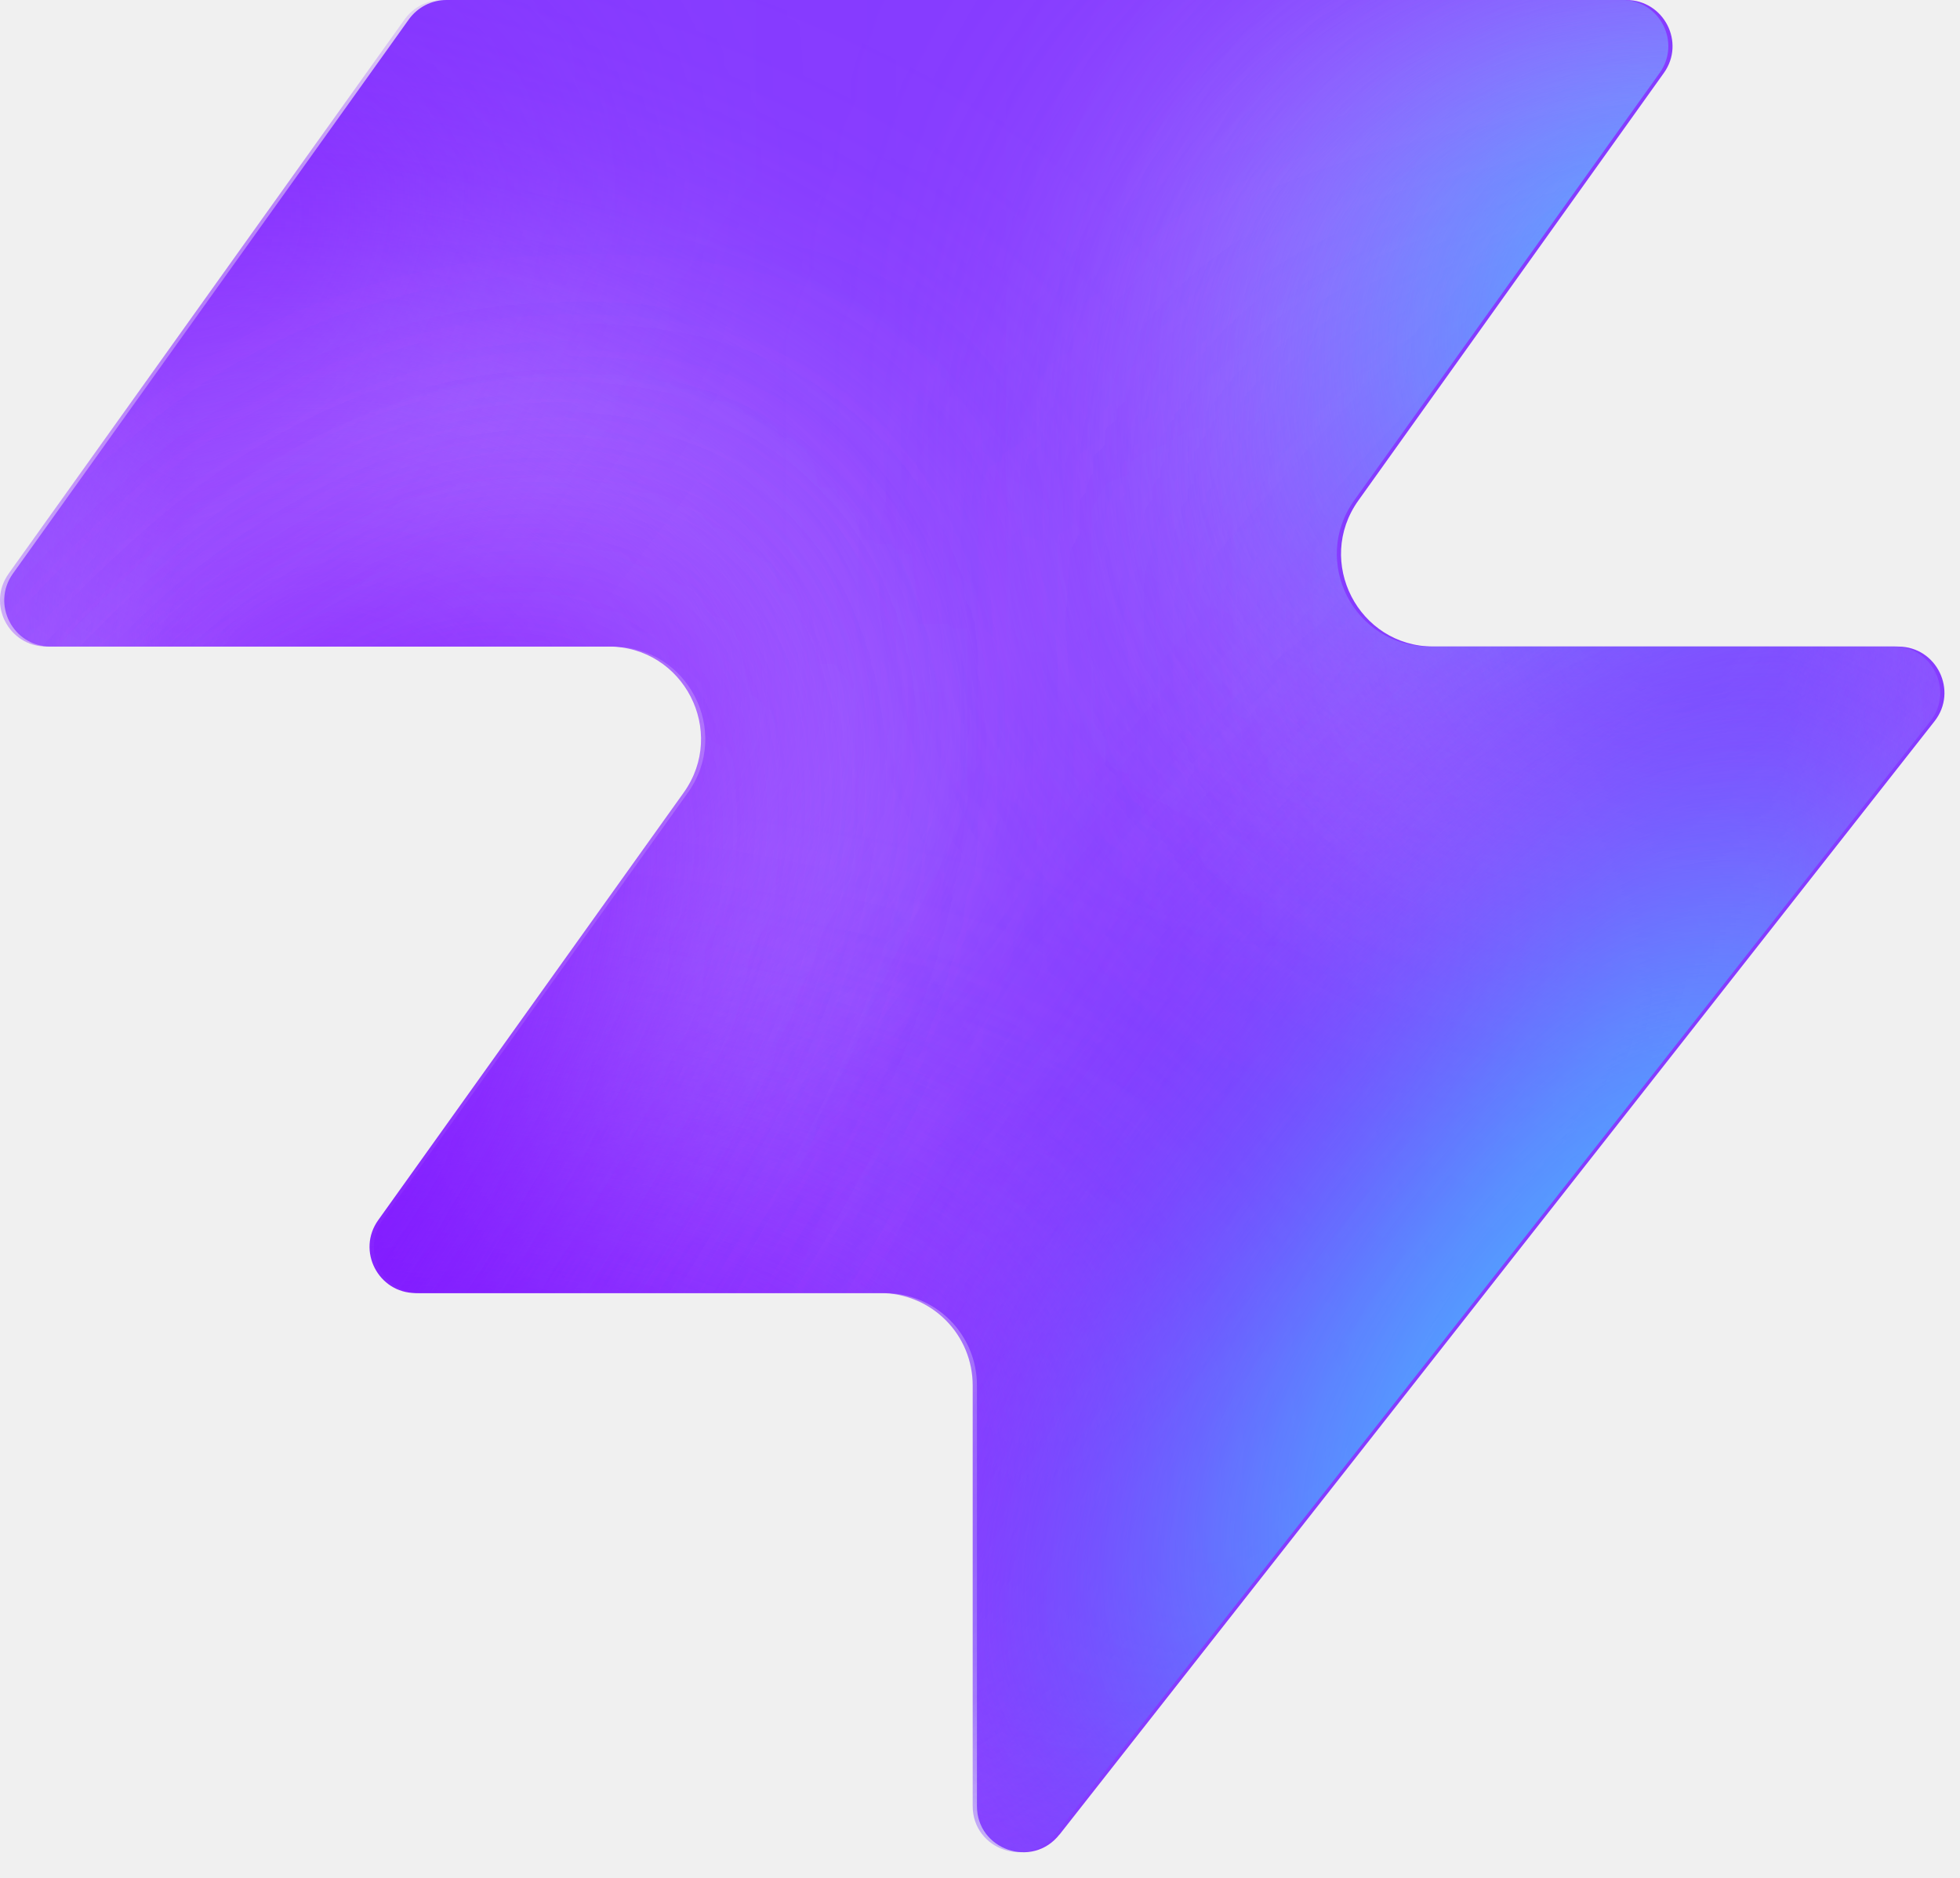
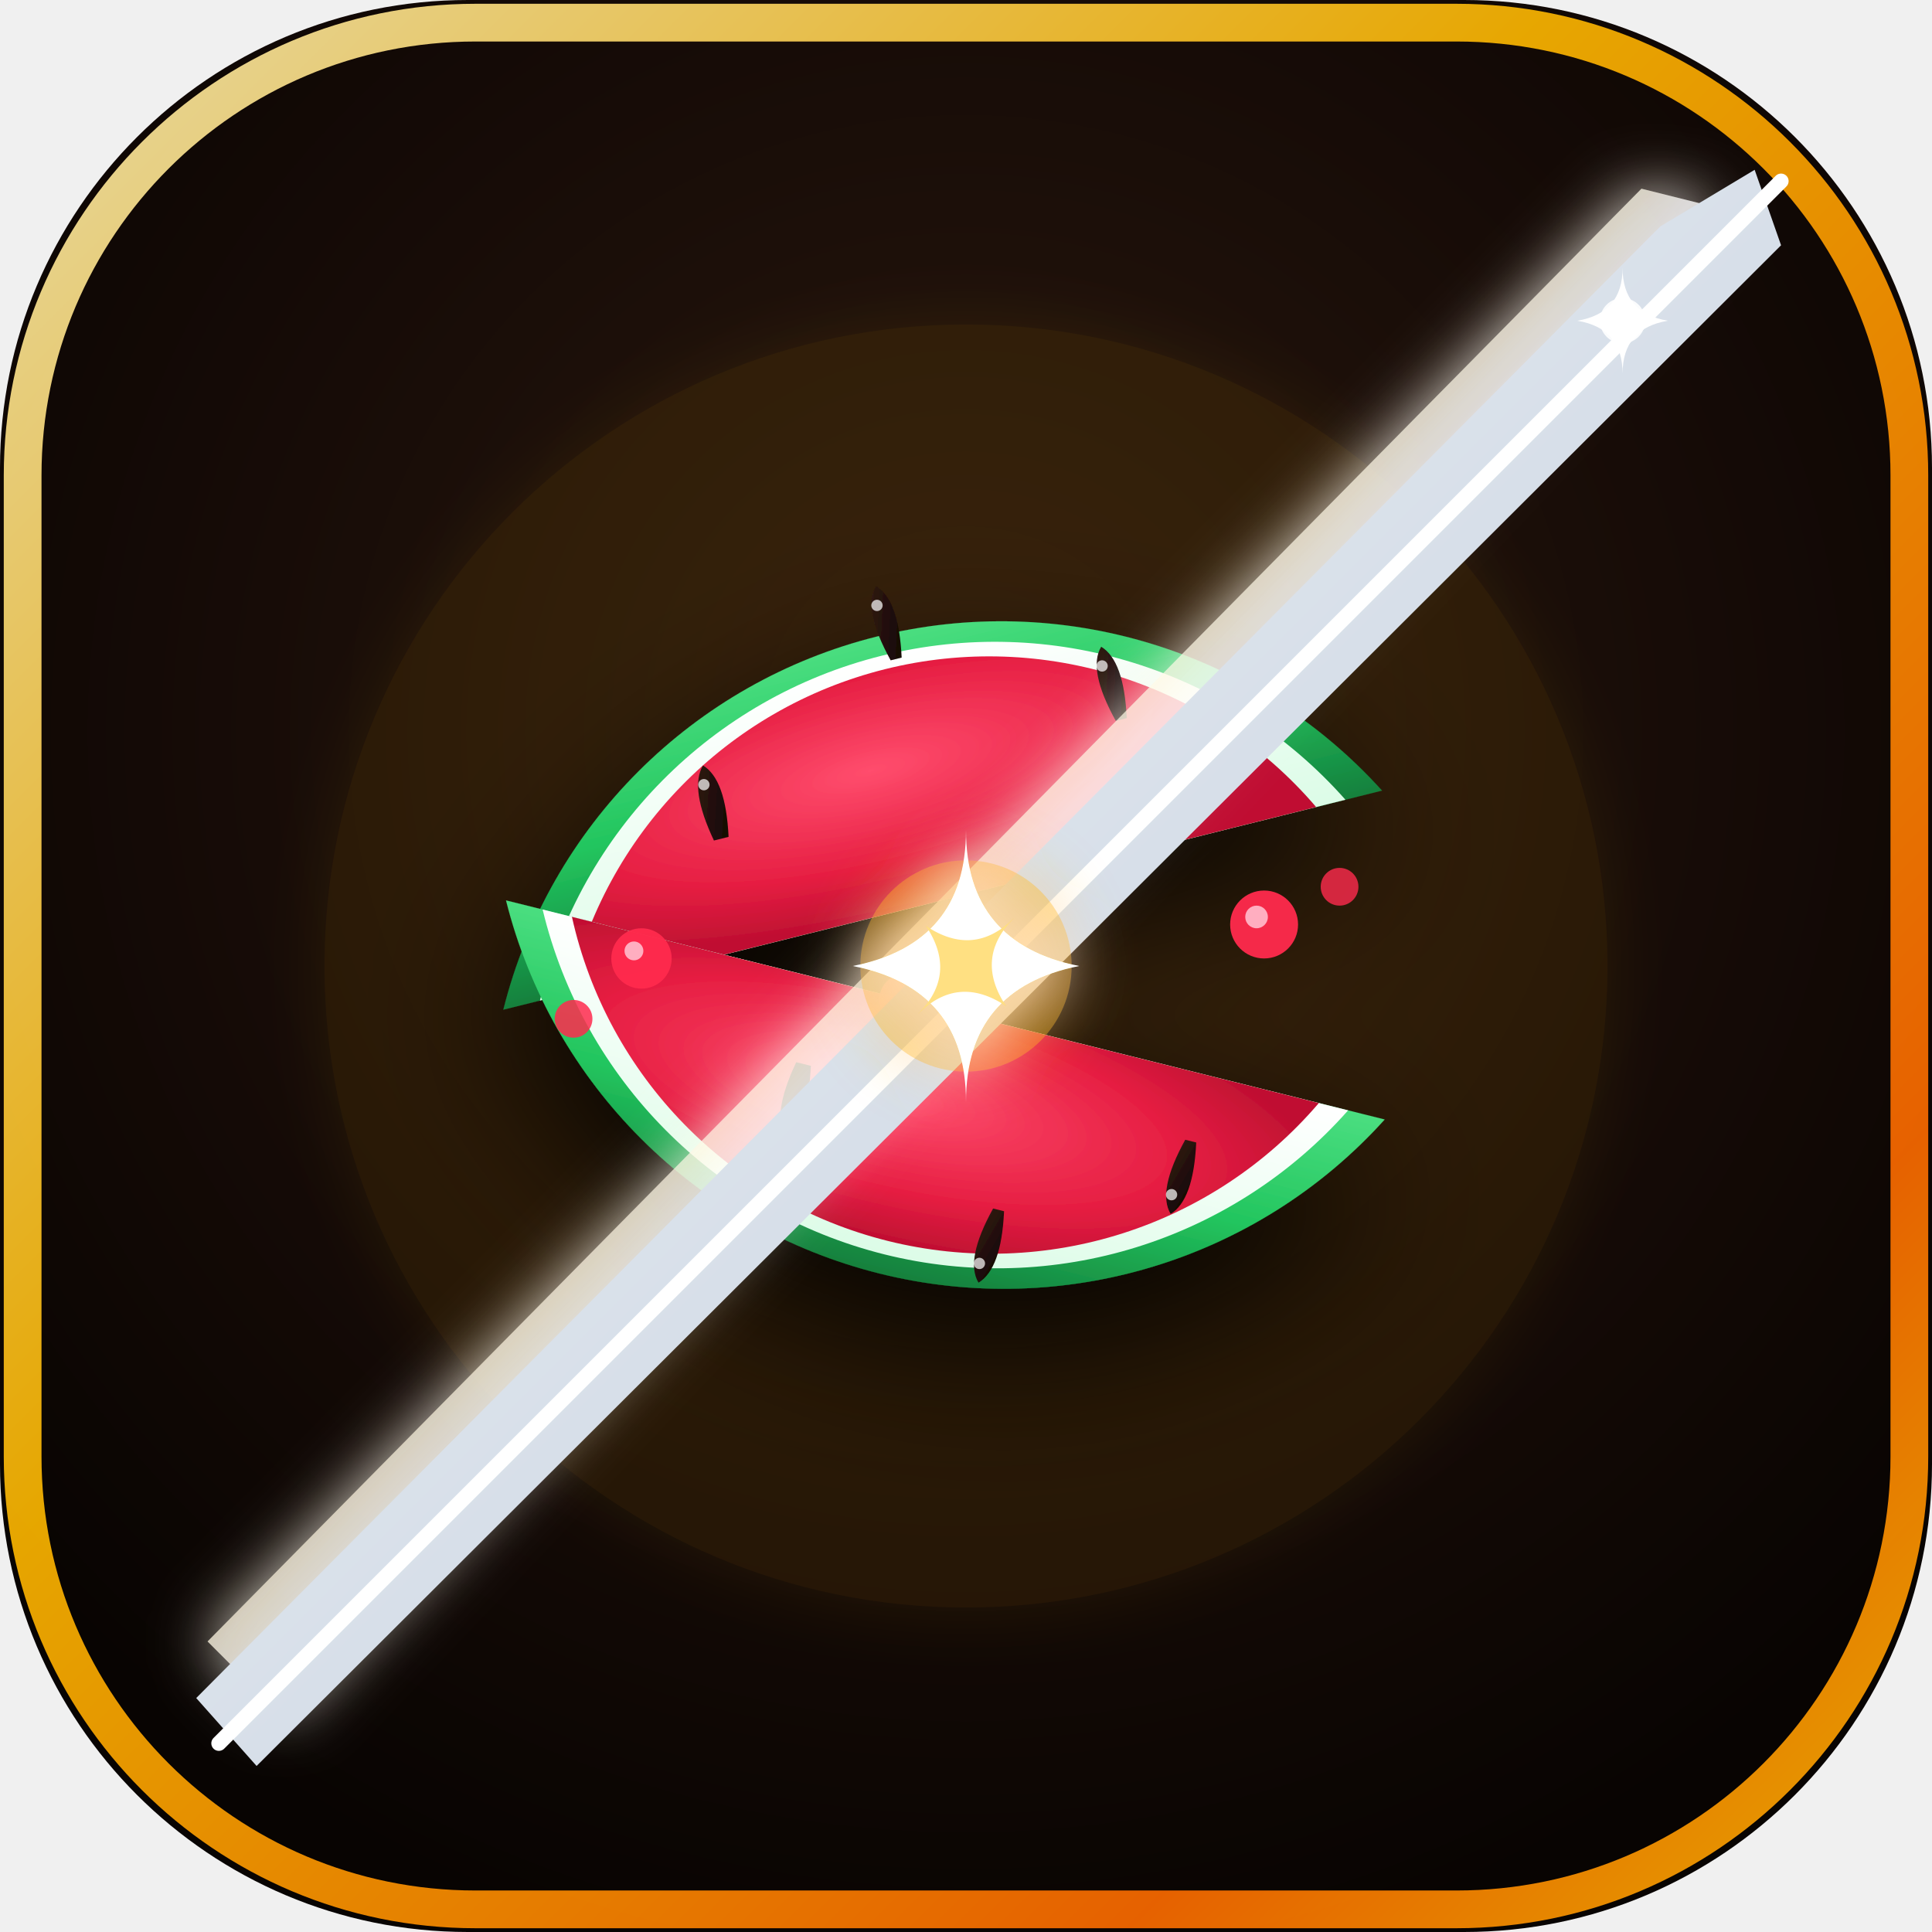
- <svg xmlns="http://www.w3.org/2000/svg" width="48" height="46" fill="none" viewBox="0 0 48 46">
-   <path fill="#863bff" d="M25.946 44.938c-.664.845-2.021.375-2.021-.698V33.937a2.26 2.26 0 0 0-2.262-2.262H10.287c-.92 0-1.456-1.04-.92-1.788l7.48-10.471c1.07-1.497 0-3.578-1.842-3.578H1.237c-.92 0-1.456-1.04-.92-1.788L10.013.474c.214-.297.556-.474.92-.474h28.894c.92 0 1.456 1.04.92 1.788l-7.48 10.471c-1.07 1.498 0 3.579 1.842 3.579h11.377c.943 0 1.473 1.088.89 1.83L25.947 44.94z" style="fill:#863bff;fill:color(display-p3 .525 .23 1);fill-opacity:1" />
-   <mask id="a" width="48" height="46" x="0" y="0" maskUnits="userSpaceOnUse" style="mask-type:alpha">
-     <path fill="#000" d="M25.842 44.938c-.664.844-2.021.375-2.021-.698V33.937a2.26 2.26 0 0 0-2.262-2.262H10.183c-.92 0-1.456-1.04-.92-1.788l7.48-10.471c1.07-1.498 0-3.579-1.842-3.579H1.133c-.92 0-1.456-1.04-.92-1.787L9.91.473c.214-.297.556-.474.92-.474h28.894c.92 0 1.456 1.04.92 1.788l-7.48 10.471c-1.07 1.498 0 3.578 1.842 3.578h11.377c.943 0 1.473 1.088.89 1.832L25.843 44.94z" style="fill:#000;fill-opacity:1" />
-   </mask>
-   <g mask="url(#a)">
-     <g filter="url(#b)">
-       <ellipse cx="5.508" cy="14.704" fill="#ede6ff" rx="5.508" ry="14.704" style="fill:#ede6ff;fill:color(display-p3 .927 .903 1);fill-opacity:1" transform="matrix(.00324 1 1 -.00324 -4.47 31.516)" />
+ <svg xmlns="http://www.w3.org/2000/svg" viewBox="0 0 512 512" width="100%" height="100%">
+   <defs>
+     <radialGradient id="bgGrad" cx="50%" cy="38%" r="65%">
+       <stop offset="0%" stop-color="#2A180E" />
+       <stop offset="65%" stop-color="#140A06" />
+       <stop offset="100%" stop-color="#080402" />
+     </radialGradient>
+     <linearGradient id="goldRim" x1="0%" y1="0%" x2="100%" y2="100%">
+       <stop offset="0%" stop-color="#FFF0B3" />
+       <stop offset="40%" stop-color="#FFB800" />
+       <stop offset="80%" stop-color="#FF6B00" />
+       <stop offset="100%" stop-color="#FFB800" />
+     </linearGradient>
+     <radialGradient id="melonFlesh" cx="45%" cy="40%" r="60%">
+       <stop offset="0%" stop-color="#FF4D6D" />
+       <stop offset="65%" stop-color="#E61E42" />
+       <stop offset="100%" stop-color="#C01032" />
+     </radialGradient>
+     <linearGradient id="melonRind" x1="0%" y1="0%" x2="0%" y2="100%">
+       <stop offset="0%" stop-color="#4ADE80" />
+       <stop offset="50%" stop-color="#22C55E" />
+       <stop offset="100%" stop-color="#15803D" />
+     </linearGradient>
+     <linearGradient id="innerRind" x1="0%" y1="0%" x2="0%" y2="100%">
+       <stop offset="0%" stop-color="#FFFFFF" />
+       <stop offset="100%" stop-color="#DCFCE7" />
+     </linearGradient>
+     <linearGradient id="bladeSteel" x1="0%" y1="0%" x2="100%" y2="100%">
+       <stop offset="0%" stop-color="#FFFFFF" />
+       <stop offset="35%" stop-color="#E2E8F0" />
+       <stop offset="70%" stop-color="#CBD5E1" />
+       <stop offset="100%" stop-color="#94A3B8" />
+     </linearGradient>
+     <linearGradient id="slashBeam" x1="0%" y1="0%" x2="100%" y2="100%">
+       <stop offset="0%" stop-color="rgba(255, 230, 150, 0)" />
+       <stop offset="25%" stop-color="rgba(255, 184, 0, 0.5)" />
+       <stop offset="50%" stop-color="#FFFFFF" />
+       <stop offset="75%" stop-color="rgba(255, 184, 0, 0.5)" />
+       <stop offset="100%" stop-color="rgba(255, 230, 150, 0)" />
+     </linearGradient>
+     <linearGradient id="seedGrad" x1="0%" y1="0%" x2="100%" y2="100%">
+       <stop offset="0%" stop-color="#331A15" />
+       <stop offset="100%" stop-color="#120502" />
+     </linearGradient>
+     <filter id="shadow" x="-20%" y="-20%" width="140%" height="140%">
+       <feDropShadow dx="0" dy="16" stdDeviation="20" flood-color="#000000" flood-opacity="0.85" />
+     </filter>
+     <filter id="glow" x="-30%" y="-30%" width="160%" height="160%">
+       <feGaussianBlur stdDeviation="8" result="blur" />
+       <feComposite in="SourceGraphic" in2="blur" operator="over" />
+     </filter>
+   </defs>
+   <rect width="512" height="512" rx="124" fill="url(#bgGrad)" />
+   <rect width="500" height="500" x="6" y="6" rx="120" fill="none" stroke="url(#goldRim)" stroke-width="10" stroke-opacity="0.9" />
+   <circle cx="256" cy="256" r="170" fill="#FFB800" opacity="0.08" filter="url(#glow)" />
+   <g filter="url(#shadow)">
+     <g transform="translate(244, 240) rotate(-14) translate(-244, -240)">
+       <path d="M 130 240 A 136 136 0 0 1 370 240 Z" fill="url(#melonRind)" />
+       <path d="M 140 240 A 124 124 0 0 1 360 240 Z" fill="url(#innerRind)" />
+       <path d="M 148 240 A 114 114 0 0 1 352 240 Z" fill="url(#melonFlesh)" />
+       <path d="M 195 210 Q 192 195 197 190 Q 202 195 199 210 Z" fill="url(#seedGrad)" />
+       <circle cx="196" cy="195" r="1.5" fill="#FFFFFF" opacity="0.7" />
+       <path d="M 252 175 Q 248 160 253 155 Q 258 160 255 175 Z" fill="url(#seedGrad)" />
+       <circle cx="252" cy="160" r="1.5" fill="#FFFFFF" opacity="0.7" />
+       <path d="M 306 205 Q 302 190 307 185 Q 312 190 309 205 Z" fill="url(#seedGrad)" />
+       <circle cx="306" cy="190" r="1.5" fill="#FFFFFF" opacity="0.7" />
    </g>
-     <g filter="url(#c)">
-       <ellipse cx="10.399" cy="29.851" fill="#ede6ff" rx="10.399" ry="29.851" style="fill:#ede6ff;fill:color(display-p3 .927 .903 1);fill-opacity:1" transform="matrix(.00324 1 1 -.00324 -39.328 7.883)" />
-     </g>
-     <g filter="url(#d)">
-       <ellipse cx="5.508" cy="30.487" fill="#7e14ff" rx="5.508" ry="30.487" style="fill:#7e14ff;fill:color(display-p3 .492 .077 1);fill-opacity:1" transform="rotate(89.814 -25.913 -14.639)scale(1 -1)" />
-     </g>
-     <g filter="url(#e)">
-       <ellipse cx="5.508" cy="30.599" fill="#7e14ff" rx="5.508" ry="30.599" style="fill:#7e14ff;fill:color(display-p3 .492 .077 1);fill-opacity:1" transform="rotate(89.814 -32.644 -3.334)scale(1 -1)" />
-     </g>
-     <g filter="url(#f)">
-       <ellipse cx="5.508" cy="30.599" fill="#7e14ff" rx="5.508" ry="30.599" style="fill:#7e14ff;fill:color(display-p3 .492 .077 1);fill-opacity:1" transform="matrix(.00324 1 1 -.00324 -34.34 30.47)" />
-     </g>
-     <g filter="url(#g)">
-       <ellipse cx="14.072" cy="22.078" fill="#ede6ff" rx="14.072" ry="22.078" style="fill:#ede6ff;fill:color(display-p3 .927 .903 1);fill-opacity:1" transform="rotate(93.35 24.506 48.493)scale(-1 1)" />
-     </g>
-     <g filter="url(#h)">
-       <ellipse cx="3.47" cy="21.501" fill="#7e14ff" rx="3.47" ry="21.501" style="fill:#7e14ff;fill:color(display-p3 .492 .077 1);fill-opacity:1" transform="rotate(89.009 28.708 47.59)scale(-1 1)" />
-     </g>
-     <g filter="url(#i)">
-       <ellipse cx="3.47" cy="21.501" fill="#7e14ff" rx="3.47" ry="21.501" style="fill:#7e14ff;fill:color(display-p3 .492 .077 1);fill-opacity:1" transform="rotate(89.009 28.708 47.59)scale(-1 1)" />
-     </g>
-     <g filter="url(#j)">
-       <ellipse cx=".387" cy="8.972" fill="#7e14ff" rx="4.407" ry="29.108" style="fill:#7e14ff;fill:color(display-p3 .492 .077 1);fill-opacity:1" transform="rotate(39.51 .387 8.972)" />
-     </g>
-     <g filter="url(#k)">
-       <ellipse cx="47.523" cy="-6.092" fill="#7e14ff" rx="4.407" ry="29.108" style="fill:#7e14ff;fill:color(display-p3 .492 .077 1);fill-opacity:1" transform="rotate(37.892 47.523 -6.092)" />
-     </g>
-     <g filter="url(#l)">
-       <ellipse cx="41.412" cy="6.333" fill="#47bfff" rx="5.971" ry="9.665" style="fill:#47bfff;fill:color(display-p3 .28 .748 1);fill-opacity:1" transform="rotate(37.892 41.412 6.333)" />
-     </g>
-     <g filter="url(#m)">
-       <ellipse cx="-1.879" cy="38.332" fill="#7e14ff" rx="4.407" ry="29.108" style="fill:#7e14ff;fill:color(display-p3 .492 .077 1);fill-opacity:1" transform="rotate(37.892 -1.88 38.332)" />
-     </g>
-     <g filter="url(#n)">
-       <ellipse cx="-1.879" cy="38.332" fill="#7e14ff" rx="4.407" ry="29.108" style="fill:#7e14ff;fill:color(display-p3 .492 .077 1);fill-opacity:1" transform="rotate(37.892 -1.88 38.332)" />
-     </g>
-     <g filter="url(#o)">
-       <ellipse cx="35.651" cy="29.907" fill="#7e14ff" rx="4.407" ry="29.108" style="fill:#7e14ff;fill:color(display-p3 .492 .077 1);fill-opacity:1" transform="rotate(37.892 35.651 29.907)" />
-     </g>
-     <g filter="url(#p)">
-       <ellipse cx="38.418" cy="32.4" fill="#47bfff" rx="5.971" ry="15.297" style="fill:#47bfff;fill:color(display-p3 .28 .748 1);fill-opacity:1" transform="rotate(37.892 38.418 32.4)" />
+     <g transform="translate(268, 272) rotate(14) translate(-268, -272)">
+       <path d="M 130 272 A 136 136 0 0 0 370 272 Z" fill="url(#melonRind)" />
+       <path d="M 140 272 A 124 124 0 0 0 360 272 Z" fill="url(#innerRind)" />
+       <path d="M 148 272 A 114 114 0 0 0 352 272 Z" fill="url(#melonFlesh)" />
+       <path d="M 215 295 Q 212 310 217 315 Q 222 310 219 295 Z" fill="url(#seedGrad)" />
+       <circle cx="216" cy="310" r="1.5" fill="#FFFFFF" opacity="0.7" />
+       <path d="M 275 320 Q 271 335 276 340 Q 281 335 278 320 Z" fill="url(#seedGrad)" />
+       <circle cx="275" cy="335" r="1.5" fill="#FFFFFF" opacity="0.7" />
+       <path d="M 320 290 Q 316 305 321 310 Q 326 305 323 290 Z" fill="url(#seedGrad)" />
+       <circle cx="320" cy="305" r="1.5" fill="#FFFFFF" opacity="0.7" />
    </g>
  </g>
-   <defs>
-     <filter id="b" width="60.045" height="41.654" x="-19.77" y="16.149" color-interpolation-filters="sRGB" filterUnits="userSpaceOnUse">
-       <feFlood flood-opacity="0" result="BackgroundImageFix" />
-       <feBlend in="SourceGraphic" in2="BackgroundImageFix" result="shape" />
-       <feGaussianBlur result="effect1_foregroundBlur_2002_17158" stdDeviation="7.659" />
-     </filter>
-     <filter id="c" width="90.34" height="51.437" x="-54.613" y="-7.533" color-interpolation-filters="sRGB" filterUnits="userSpaceOnUse">
-       <feFlood flood-opacity="0" result="BackgroundImageFix" />
-       <feBlend in="SourceGraphic" in2="BackgroundImageFix" result="shape" />
-       <feGaussianBlur result="effect1_foregroundBlur_2002_17158" stdDeviation="7.659" />
-     </filter>
-     <filter id="d" width="79.355" height="29.4" x="-49.64" y="2.03" color-interpolation-filters="sRGB" filterUnits="userSpaceOnUse">
-       <feFlood flood-opacity="0" result="BackgroundImageFix" />
-       <feBlend in="SourceGraphic" in2="BackgroundImageFix" result="shape" />
-       <feGaussianBlur result="effect1_foregroundBlur_2002_17158" stdDeviation="4.596" />
-     </filter>
-     <filter id="e" width="79.579" height="29.4" x="-45.045" y="20.029" color-interpolation-filters="sRGB" filterUnits="userSpaceOnUse">
-       <feFlood flood-opacity="0" result="BackgroundImageFix" />
-       <feBlend in="SourceGraphic" in2="BackgroundImageFix" result="shape" />
-       <feGaussianBlur result="effect1_foregroundBlur_2002_17158" stdDeviation="4.596" />
-     </filter>
-     <filter id="f" width="79.579" height="29.4" x="-43.513" y="21.178" color-interpolation-filters="sRGB" filterUnits="userSpaceOnUse">
-       <feFlood flood-opacity="0" result="BackgroundImageFix" />
-       <feBlend in="SourceGraphic" in2="BackgroundImageFix" result="shape" />
-       <feGaussianBlur result="effect1_foregroundBlur_2002_17158" stdDeviation="4.596" />
-     </filter>
-     <filter id="g" width="74.749" height="58.852" x="15.756" y="-17.901" color-interpolation-filters="sRGB" filterUnits="userSpaceOnUse">
-       <feFlood flood-opacity="0" result="BackgroundImageFix" />
-       <feBlend in="SourceGraphic" in2="BackgroundImageFix" result="shape" />
-       <feGaussianBlur result="effect1_foregroundBlur_2002_17158" stdDeviation="7.659" />
-     </filter>
-     <filter id="h" width="61.377" height="25.362" x="23.548" y="2.284" color-interpolation-filters="sRGB" filterUnits="userSpaceOnUse">
-       <feFlood flood-opacity="0" result="BackgroundImageFix" />
-       <feBlend in="SourceGraphic" in2="BackgroundImageFix" result="shape" />
-       <feGaussianBlur result="effect1_foregroundBlur_2002_17158" stdDeviation="4.596" />
-     </filter>
-     <filter id="i" width="61.377" height="25.362" x="23.548" y="2.284" color-interpolation-filters="sRGB" filterUnits="userSpaceOnUse">
-       <feFlood flood-opacity="0" result="BackgroundImageFix" />
-       <feBlend in="SourceGraphic" in2="BackgroundImageFix" result="shape" />
-       <feGaussianBlur result="effect1_foregroundBlur_2002_17158" stdDeviation="4.596" />
-     </filter>
-     <filter id="j" width="56.045" height="63.649" x="-27.636" y="-22.853" color-interpolation-filters="sRGB" filterUnits="userSpaceOnUse">
-       <feFlood flood-opacity="0" result="BackgroundImageFix" />
-       <feBlend in="SourceGraphic" in2="BackgroundImageFix" result="shape" />
-       <feGaussianBlur result="effect1_foregroundBlur_2002_17158" stdDeviation="4.596" />
-     </filter>
-     <filter id="k" width="54.814" height="64.646" x="20.116" y="-38.415" color-interpolation-filters="sRGB" filterUnits="userSpaceOnUse">
-       <feFlood flood-opacity="0" result="BackgroundImageFix" />
-       <feBlend in="SourceGraphic" in2="BackgroundImageFix" result="shape" />
-       <feGaussianBlur result="effect1_foregroundBlur_2002_17158" stdDeviation="4.596" />
-     </filter>
-     <filter id="l" width="33.541" height="35.313" x="24.641" y="-11.323" color-interpolation-filters="sRGB" filterUnits="userSpaceOnUse">
-       <feFlood flood-opacity="0" result="BackgroundImageFix" />
-       <feBlend in="SourceGraphic" in2="BackgroundImageFix" result="shape" />
-       <feGaussianBlur result="effect1_foregroundBlur_2002_17158" stdDeviation="4.596" />
-     </filter>
-     <filter id="m" width="54.814" height="64.646" x="-29.286" y="6.009" color-interpolation-filters="sRGB" filterUnits="userSpaceOnUse">
-       <feFlood flood-opacity="0" result="BackgroundImageFix" />
-       <feBlend in="SourceGraphic" in2="BackgroundImageFix" result="shape" />
-       <feGaussianBlur result="effect1_foregroundBlur_2002_17158" stdDeviation="4.596" />
-     </filter>
-     <filter id="n" width="54.814" height="64.646" x="-29.286" y="6.009" color-interpolation-filters="sRGB" filterUnits="userSpaceOnUse">
-       <feFlood flood-opacity="0" result="BackgroundImageFix" />
-       <feBlend in="SourceGraphic" in2="BackgroundImageFix" result="shape" />
-       <feGaussianBlur result="effect1_foregroundBlur_2002_17158" stdDeviation="4.596" />
-     </filter>
-     <filter id="o" width="54.814" height="64.646" x="8.244" y="-2.416" color-interpolation-filters="sRGB" filterUnits="userSpaceOnUse">
-       <feFlood flood-opacity="0" result="BackgroundImageFix" />
-       <feBlend in="SourceGraphic" in2="BackgroundImageFix" result="shape" />
-       <feGaussianBlur result="effect1_foregroundBlur_2002_17158" stdDeviation="4.596" />
-     </filter>
-     <filter id="p" width="39.409" height="43.623" x="18.713" y="10.588" color-interpolation-filters="sRGB" filterUnits="userSpaceOnUse">
-       <feFlood flood-opacity="0" result="BackgroundImageFix" />
-       <feBlend in="SourceGraphic" in2="BackgroundImageFix" result="shape" />
-       <feGaussianBlur result="effect1_foregroundBlur_2002_17158" stdDeviation="4.596" />
-     </filter>
-   </defs>
+   <g fill="#FF2A4D">
+     <circle cx="170" cy="254" r="8" opacity="0.95" />
+     <circle cx="152" cy="270" r="5" opacity="0.85" />
+     <circle cx="335" cy="245" r="9" opacity="0.95" />
+     <circle cx="355" cy="235" r="5" opacity="0.8" />
+     <circle cx="240" cy="265" r="7" opacity="0.9" />
+     <circle cx="280" cy="248" r="6" opacity="0.9" />
+   </g>
+   <g fill="#FFAEC0">
+     <circle cx="168" cy="252" r="2.5" />
+     <circle cx="333" cy="243" r="3" />
+   </g>
+   <path d="M 455 55 L 435 50 L 55 435 L 75 455 Z" fill="url(#slashBeam)" opacity="0.85" filter="url(#glow)" />
+   <path d="M 465 45 L 440 60 L 52 450 L 68 468 L 472 65 Z" fill="url(#bladeSteel)" />
+   <line x1="472" y1="48" x2="58" y2="462" stroke="#FFFFFF" stroke-width="4" stroke-linecap="round" />
+   <g transform="translate(256, 256)" filter="url(#glow)">
+     <circle cx="0" cy="0" r="28" fill="#FFB800" opacity="0.4" />
+     <circle cx="0" cy="0" r="12" fill="#FFFFFF" opacity="0.8" />
+     <path d="M 0 -36 Q 0 -6 30 0 Q 0 6 0 36 Q 0 6 -30 0 Q 0 -6 0 -36 Z" fill="#FFFFFF" />
+     <path d="M 0 -18 Q 0 -3 15 0 Q 0 3 0 18 Q 0 3 -15 0 Q 0 -3 0 -18 Z" fill="#FFE082" transform="rotate(45)" />
+   </g>
+   <g transform="translate(430, 85)">
+     <circle cx="0" cy="0" r="6" fill="#FFFFFF" opacity="0.9" />
+     <path d="M 0 -14 Q 0 -2 12 0 Q 0 2 0 14 Q 0 2 -12 0 Q 0 -2 0 -14 Z" fill="#FFFFFF" />
+   </g>
</svg>
